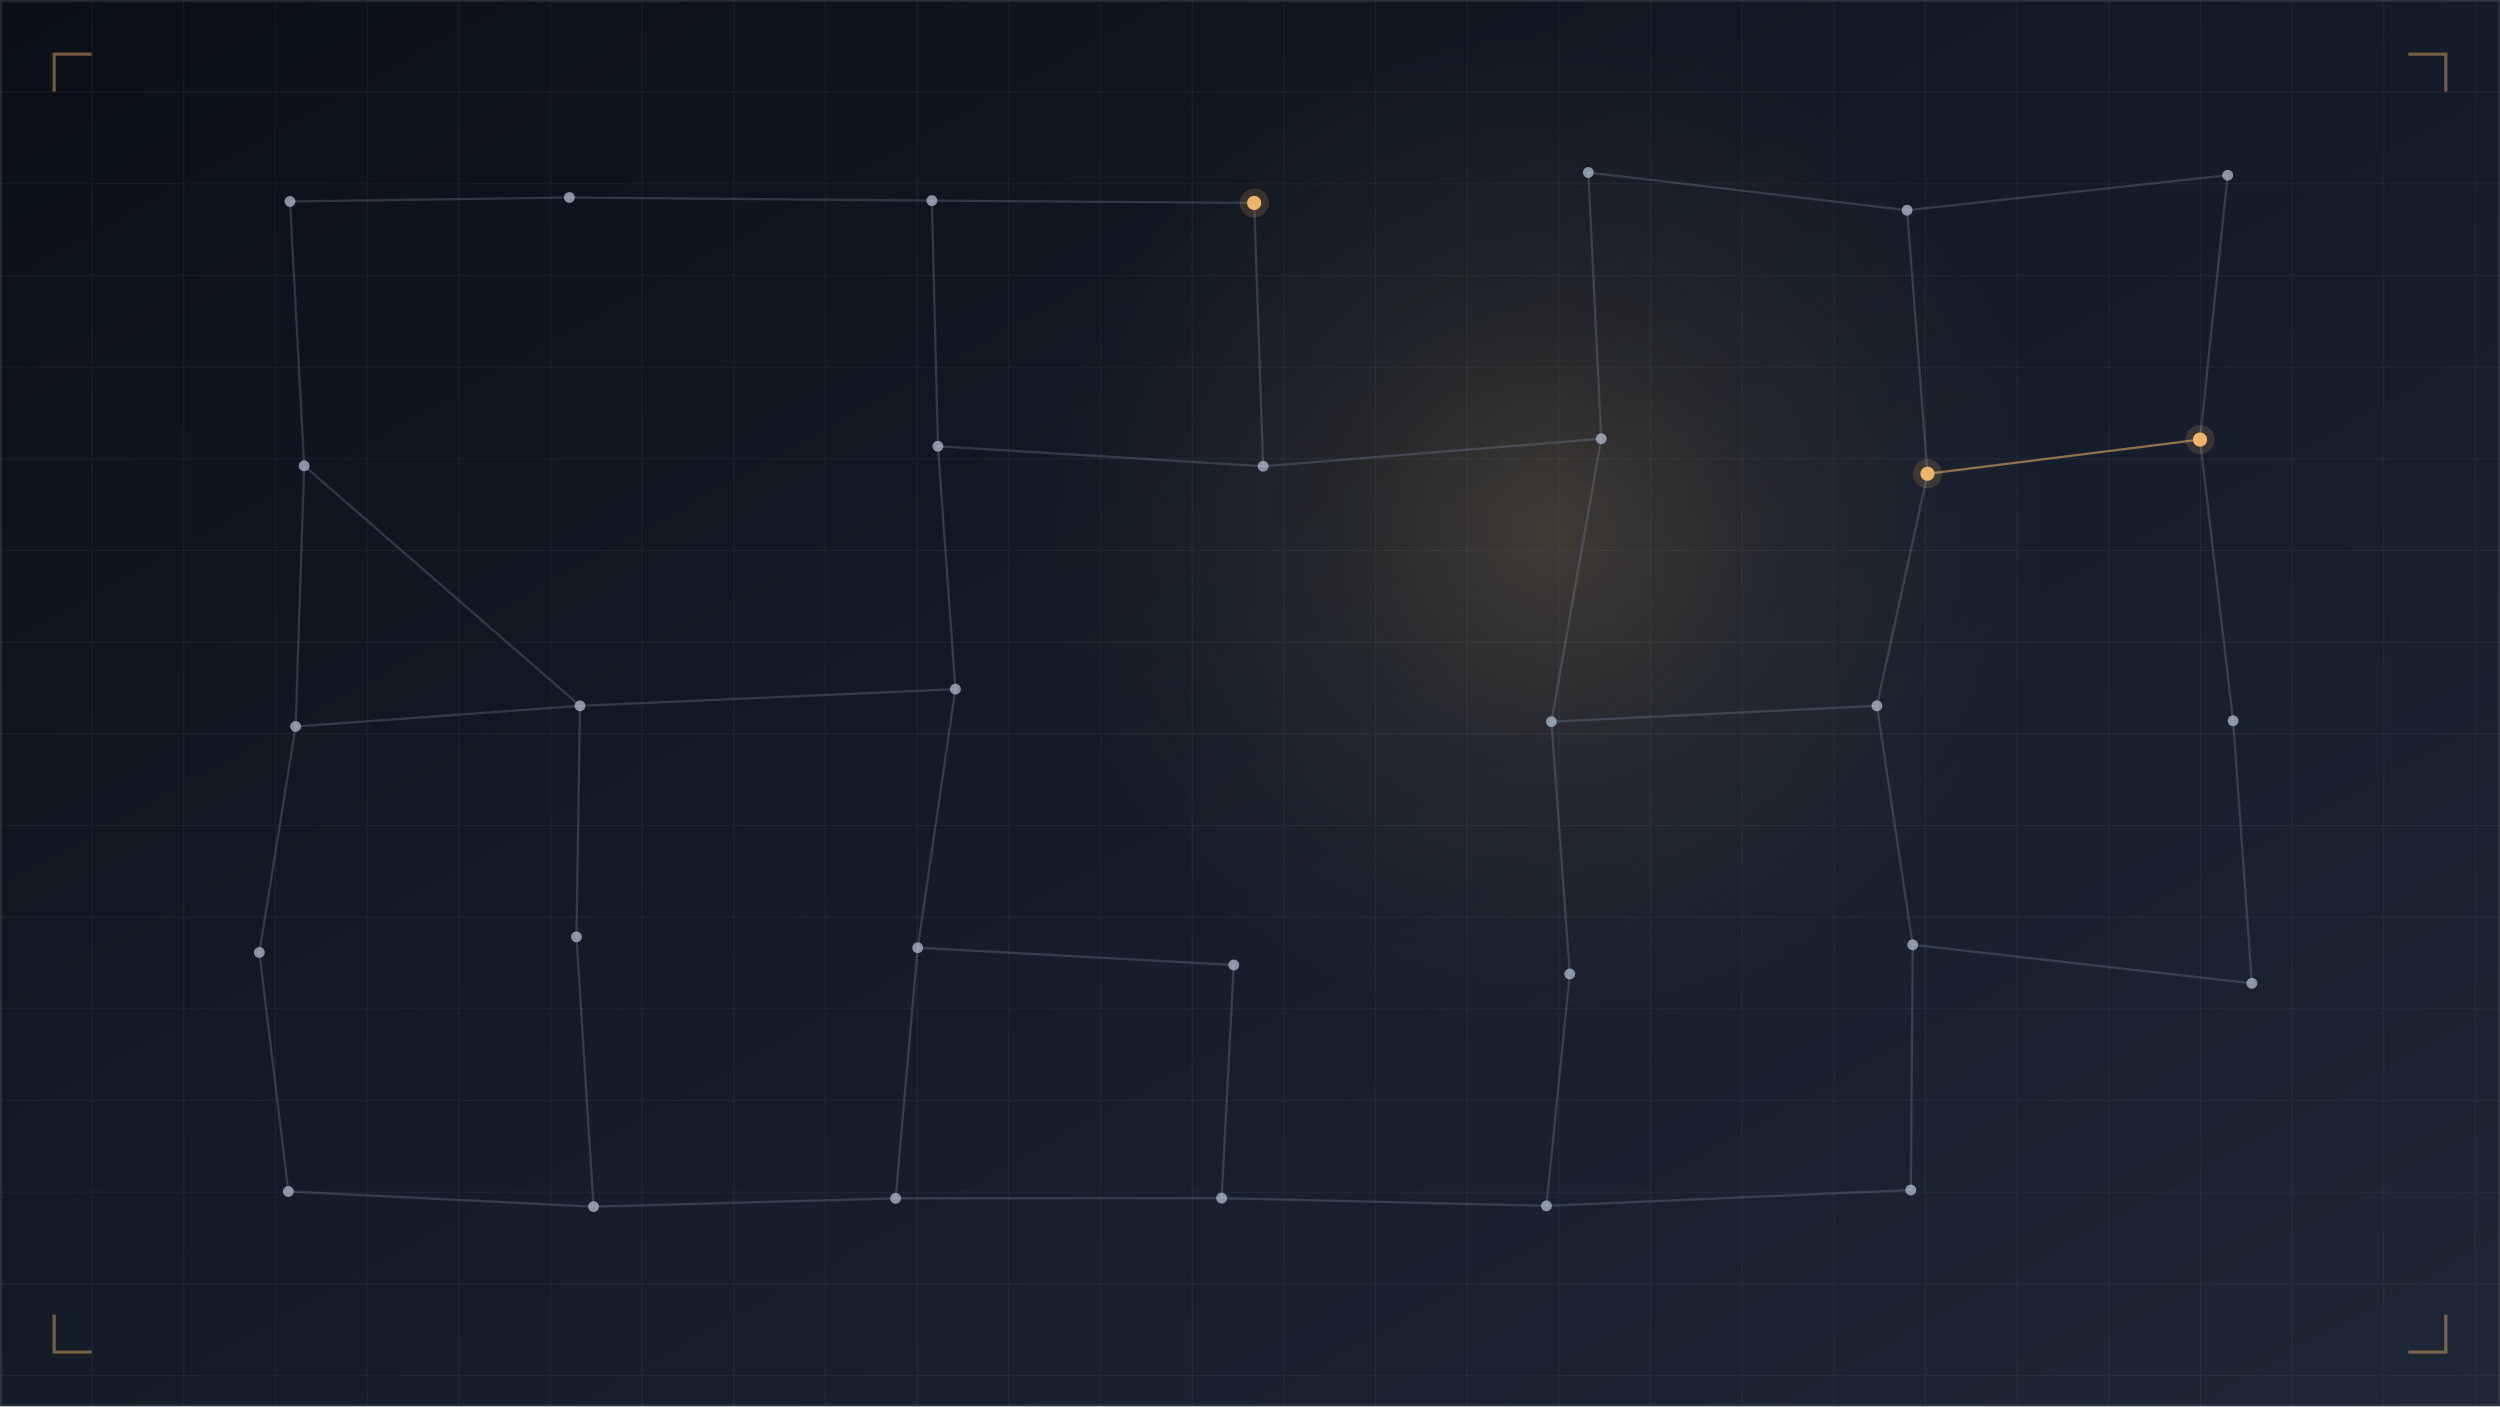
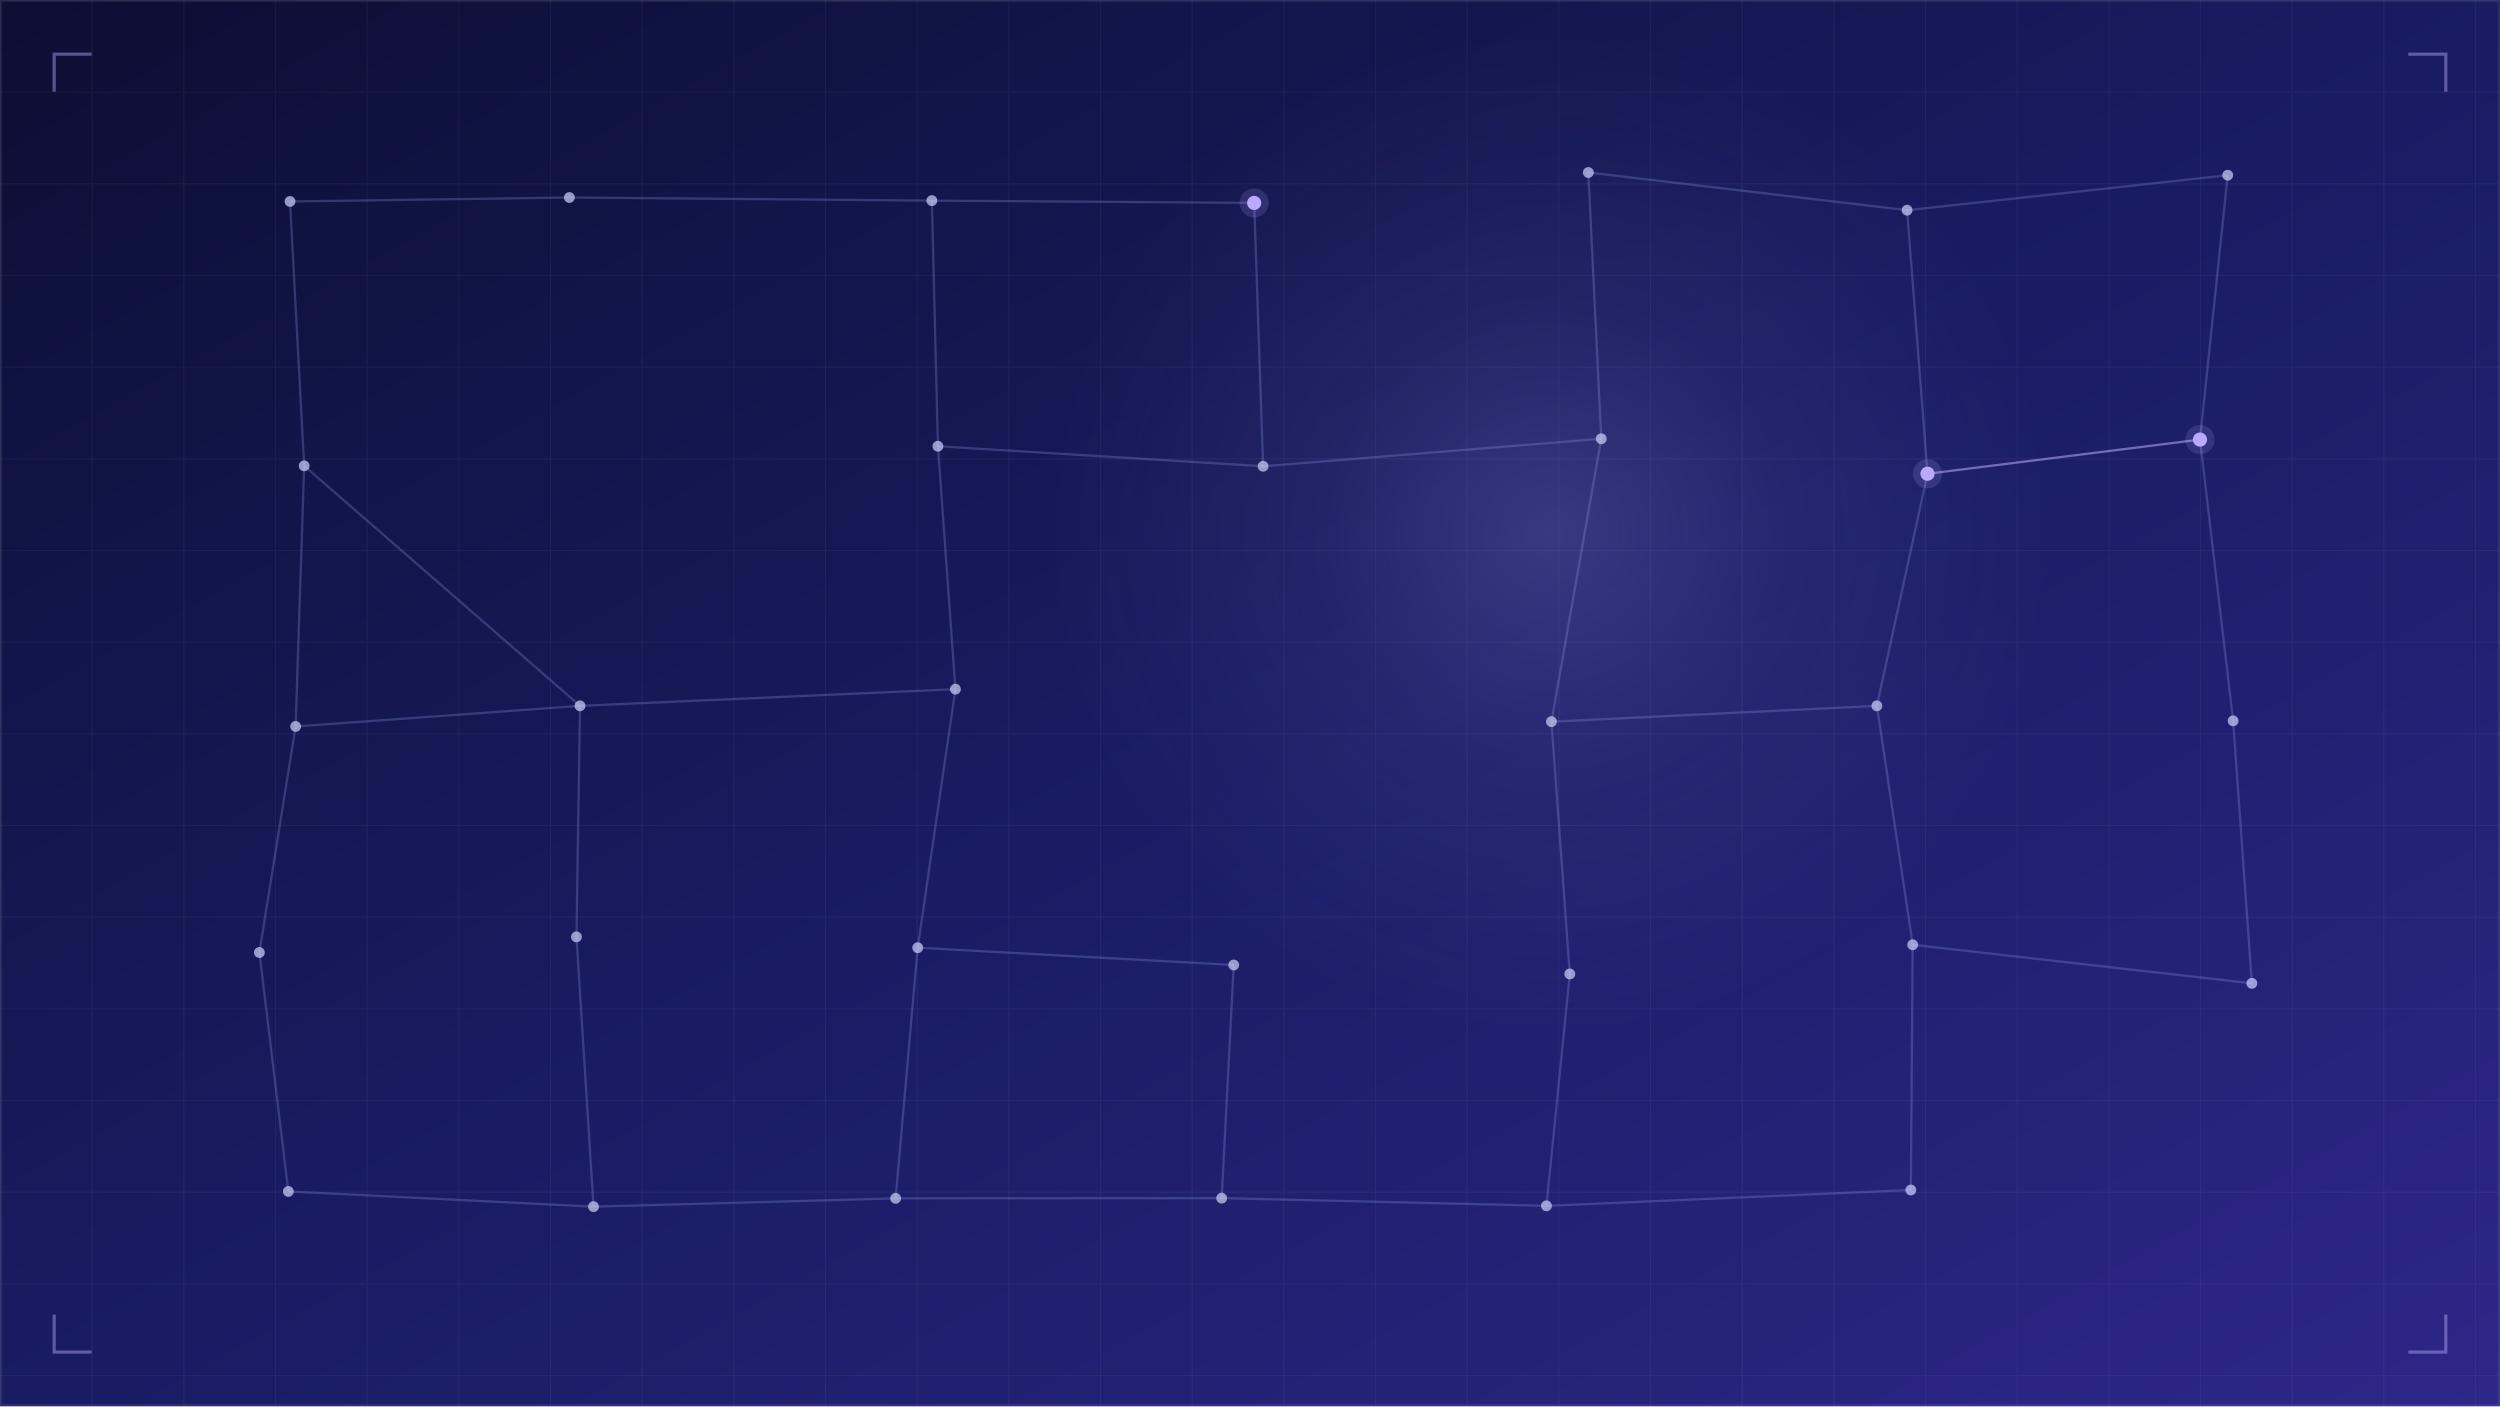
<svg xmlns="http://www.w3.org/2000/svg" viewBox="0 0 1200 675" width="1200" height="675" role="img" aria-hidden="true">
  <defs>
    <linearGradient id="bg-g" x1="0" y1="0" x2="1" y2="1">
-       <stop offset="0%" stop-color="#0B1017" />
-       <stop offset="55%" stop-color="#151D2A" />
-       <stop offset="100%" stop-color="#1D2735" />
+       <stop offset="0%" stop-color="#0B0F33" />
+       <stop offset="55%" stop-color="#1A1D66" />
+       <stop offset="100%" stop-color="#2D2788" />
    </linearGradient>
    <radialGradient id="glow-g" cx="0.5" cy="0.5" r="0.5">
-       <stop offset="0%" stop-color="#EFB468" stop-opacity="0.20" />
-       <stop offset="45%" stop-color="#EFB468" stop-opacity="0.07" />
-       <stop offset="100%" stop-color="#EFB468" stop-opacity="0" />
+       <stop offset="0%" stop-color="#B8AAFF" stop-opacity="0.20" />
+       <stop offset="45%" stop-color="#B8AAFF" stop-opacity="0.07" />
+       <stop offset="100%" stop-color="#B8AAFF" stop-opacity="0" />
    </radialGradient>
    <pattern id="grid-g" width="44" height="44" patternUnits="userSpaceOnUse">
      <path d="M44 0H0V44" fill="none" stroke="#FFFFFF" stroke-opacity="0.045" stroke-width="1" />
    </pattern>
  </defs>
  <rect width="1200" height="675" fill="url(#bg-g)" />
  <rect width="1200" height="675" fill="url(#grid-g)" />
  <circle cx="744" cy="256" r="243" fill="url(#glow-g)" />
-   <line x1="139.2" y1="96.7" x2="146.0" y2="223.6" stroke="#8394AE" stroke-opacity="0.28" stroke-width="1.1" />
-   <line x1="139.2" y1="96.7" x2="273.3" y2="94.8" stroke="#8394AE" stroke-opacity="0.28" stroke-width="1.1" />
-   <line x1="146.0" y1="223.6" x2="141.9" y2="348.7" stroke="#8394AE" stroke-opacity="0.28" stroke-width="1.1" />
-   <line x1="146.0" y1="223.6" x2="278.4" y2="338.8" stroke="#8394AE" stroke-opacity="0.28" stroke-width="1.1" />
-   <line x1="141.9" y1="348.7" x2="124.5" y2="457.2" stroke="#8394AE" stroke-opacity="0.28" stroke-width="1.1" />
-   <line x1="124.5" y1="457.2" x2="138.4" y2="571.9" stroke="#8394AE" stroke-opacity="0.28" stroke-width="1.1" />
-   <line x1="138.4" y1="571.9" x2="284.9" y2="579.2" stroke="#8394AE" stroke-opacity="0.28" stroke-width="1.1" />
-   <line x1="273.3" y1="94.8" x2="447.3" y2="96.3" stroke="#8394AE" stroke-opacity="0.28" stroke-width="1.1" />
-   <line x1="278.4" y1="338.8" x2="276.7" y2="449.7" stroke="#8394AE" stroke-opacity="0.28" stroke-width="1.1" />
-   <line x1="141.9" y1="348.7" x2="278.4" y2="338.8" stroke="#8394AE" stroke-opacity="0.28" stroke-width="1.1" />
-   <line x1="276.7" y1="449.7" x2="284.9" y2="579.2" stroke="#8394AE" stroke-opacity="0.28" stroke-width="1.1" />
-   <line x1="284.9" y1="579.2" x2="429.9" y2="575.2" stroke="#8394AE" stroke-opacity="0.28" stroke-width="1.1" />
-   <line x1="447.3" y1="96.3" x2="450.2" y2="214.2" stroke="#8394AE" stroke-opacity="0.28" stroke-width="1.1" />
-   <line x1="447.3" y1="96.3" x2="602.0" y2="97.4" stroke="#8394AE" stroke-opacity="0.28" stroke-width="1.1" />
-   <line x1="450.2" y1="214.2" x2="458.6" y2="330.8" stroke="#8394AE" stroke-opacity="0.28" stroke-width="1.1" />
-   <line x1="450.2" y1="214.2" x2="606.3" y2="223.8" stroke="#8394AE" stroke-opacity="0.28" stroke-width="1.1" />
-   <line x1="458.6" y1="330.8" x2="440.5" y2="454.9" stroke="#8394AE" stroke-opacity="0.28" stroke-width="1.1" />
-   <line x1="278.4" y1="338.8" x2="458.6" y2="330.8" stroke="#8394AE" stroke-opacity="0.28" stroke-width="1.1" />
-   <line x1="440.5" y1="454.9" x2="429.9" y2="575.2" stroke="#8394AE" stroke-opacity="0.28" stroke-width="1.1" />
-   <line x1="602.0" y1="97.4" x2="606.3" y2="223.8" stroke="#8394AE" stroke-opacity="0.28" stroke-width="1.1" />
-   <line x1="606.3" y1="223.8" x2="768.6" y2="210.6" stroke="#8394AE" stroke-opacity="0.28" stroke-width="1.1" />
-   <line x1="592.2" y1="463.2" x2="586.4" y2="575.1" stroke="#8394AE" stroke-opacity="0.28" stroke-width="1.1" />
-   <line x1="440.5" y1="454.9" x2="592.2" y2="463.2" stroke="#8394AE" stroke-opacity="0.28" stroke-width="1.1" />
-   <line x1="586.4" y1="575.1" x2="742.3" y2="578.8" stroke="#8394AE" stroke-opacity="0.28" stroke-width="1.1" />
-   <line x1="429.9" y1="575.2" x2="586.4" y2="575.1" stroke="#8394AE" stroke-opacity="0.28" stroke-width="1.1" />
-   <line x1="762.4" y1="82.8" x2="768.6" y2="210.6" stroke="#8394AE" stroke-opacity="0.28" stroke-width="1.1" />
-   <line x1="762.4" y1="82.8" x2="915.4" y2="100.9" stroke="#8394AE" stroke-opacity="0.28" stroke-width="1.1" />
-   <line x1="768.6" y1="210.6" x2="744.7" y2="346.4" stroke="#8394AE" stroke-opacity="0.28" stroke-width="1.1" />
-   <line x1="744.7" y1="346.4" x2="753.5" y2="467.5" stroke="#8394AE" stroke-opacity="0.28" stroke-width="1.1" />
-   <line x1="744.7" y1="346.4" x2="900.9" y2="338.8" stroke="#8394AE" stroke-opacity="0.28" stroke-width="1.1" />
-   <line x1="753.5" y1="467.5" x2="742.3" y2="578.8" stroke="#8394AE" stroke-opacity="0.28" stroke-width="1.1" />
-   <line x1="915.4" y1="100.9" x2="925.2" y2="227.4" stroke="#8394AE" stroke-opacity="0.28" stroke-width="1.1" />
-   <line x1="925.2" y1="227.4" x2="900.9" y2="338.8" stroke="#8394AE" stroke-opacity="0.28" stroke-width="1.1" />
-   <line x1="900.9" y1="338.8" x2="918.1" y2="453.5" stroke="#8394AE" stroke-opacity="0.28" stroke-width="1.1" />
-   <line x1="918.1" y1="453.5" x2="917.2" y2="571.2" stroke="#8394AE" stroke-opacity="0.28" stroke-width="1.1" />
-   <line x1="742.3" y1="578.8" x2="917.2" y2="571.2" stroke="#8394AE" stroke-opacity="0.28" stroke-width="1.1" />
-   <line x1="1069.3" y1="84.1" x2="1056.0" y2="211.0" stroke="#8394AE" stroke-opacity="0.28" stroke-width="1.1" />
-   <line x1="915.4" y1="100.9" x2="1069.3" y2="84.1" stroke="#8394AE" stroke-opacity="0.28" stroke-width="1.1" />
-   <line x1="925.2" y1="227.4" x2="1056.0" y2="211.0" stroke="#EFB468" stroke-opacity="0.55" stroke-width="1.1" />
-   <line x1="1071.9" y1="346.0" x2="1080.9" y2="472.0" stroke="#8394AE" stroke-opacity="0.28" stroke-width="1.1" />
-   <line x1="1056.0" y1="211.0" x2="1071.9" y2="346.0" stroke="#8394AE" stroke-opacity="0.28" stroke-width="1.1" />
-   <line x1="918.1" y1="453.5" x2="1080.9" y2="472.0" stroke="#8394AE" stroke-opacity="0.28" stroke-width="1.1" />
-   <circle cx="139.2" cy="96.7" r="2.6" fill="#B4C1D4" fill-opacity="0.72" />
-   <circle cx="146.0" cy="223.6" r="2.6" fill="#B4C1D4" fill-opacity="0.72" />
-   <circle cx="141.9" cy="348.7" r="2.6" fill="#B4C1D4" fill-opacity="0.72" />
-   <circle cx="124.5" cy="457.2" r="2.6" fill="#B4C1D4" fill-opacity="0.72" />
-   <circle cx="138.4" cy="571.9" r="2.6" fill="#B4C1D4" fill-opacity="0.72" />
-   <circle cx="273.3" cy="94.8" r="2.6" fill="#B4C1D4" fill-opacity="0.72" />
-   <circle cx="278.4" cy="338.8" r="2.6" fill="#B4C1D4" fill-opacity="0.72" />
-   <circle cx="276.7" cy="449.7" r="2.6" fill="#B4C1D4" fill-opacity="0.72" />
-   <circle cx="284.9" cy="579.2" r="2.6" fill="#B4C1D4" fill-opacity="0.72" />
-   <circle cx="447.3" cy="96.3" r="2.6" fill="#B4C1D4" fill-opacity="0.72" />
-   <circle cx="450.2" cy="214.2" r="2.6" fill="#B4C1D4" fill-opacity="0.72" />
-   <circle cx="458.6" cy="330.8" r="2.6" fill="#B4C1D4" fill-opacity="0.72" />
-   <circle cx="440.5" cy="454.9" r="2.6" fill="#B4C1D4" fill-opacity="0.72" />
-   <circle cx="429.9" cy="575.2" r="2.6" fill="#B4C1D4" fill-opacity="0.72" />
-   <circle cx="602.0" cy="97.4" r="7" fill="#EFB468" fill-opacity="0.16" />
-   <circle cx="602.0" cy="97.4" r="3.4" fill="#EFB468" />
-   <circle cx="606.3" cy="223.8" r="2.6" fill="#B4C1D4" fill-opacity="0.72" />
-   <circle cx="592.2" cy="463.2" r="2.6" fill="#B4C1D4" fill-opacity="0.72" />
-   <circle cx="586.4" cy="575.1" r="2.6" fill="#B4C1D4" fill-opacity="0.72" />
-   <circle cx="762.4" cy="82.8" r="2.6" fill="#B4C1D4" fill-opacity="0.72" />
-   <circle cx="768.6" cy="210.6" r="2.6" fill="#B4C1D4" fill-opacity="0.72" />
-   <circle cx="744.7" cy="346.4" r="2.6" fill="#B4C1D4" fill-opacity="0.72" />
-   <circle cx="753.5" cy="467.5" r="2.6" fill="#B4C1D4" fill-opacity="0.72" />
-   <circle cx="742.3" cy="578.8" r="2.6" fill="#B4C1D4" fill-opacity="0.72" />
-   <circle cx="915.4" cy="100.9" r="2.6" fill="#B4C1D4" fill-opacity="0.72" />
-   <circle cx="925.2" cy="227.4" r="7" fill="#EFB468" fill-opacity="0.16" />
-   <circle cx="925.2" cy="227.4" r="3.4" fill="#EFB468" />
-   <circle cx="900.9" cy="338.8" r="2.6" fill="#B4C1D4" fill-opacity="0.72" />
-   <circle cx="918.1" cy="453.5" r="2.6" fill="#B4C1D4" fill-opacity="0.72" />
-   <circle cx="917.2" cy="571.2" r="2.6" fill="#B4C1D4" fill-opacity="0.72" />
-   <circle cx="1069.3" cy="84.1" r="2.6" fill="#B4C1D4" fill-opacity="0.72" />
-   <circle cx="1056.0" cy="211.0" r="7" fill="#EFB468" fill-opacity="0.16" />
-   <circle cx="1056.0" cy="211.0" r="3.4" fill="#EFB468" />
-   <circle cx="1071.9" cy="346.0" r="2.6" fill="#B4C1D4" fill-opacity="0.72" />
-   <circle cx="1080.9" cy="472.0" r="2.6" fill="#B4C1D4" fill-opacity="0.72" />
-   <path d="M26 44V26H44" fill="none" stroke="#EFB468" stroke-opacity="0.45" stroke-width="1.5" />
-   <path d="M1174 44V26H1156" fill="none" stroke="#EFB468" stroke-opacity="0.45" stroke-width="1.5" />
-   <path d="M26 631V649H44" fill="none" stroke="#EFB468" stroke-opacity="0.45" stroke-width="1.5" />
-   <path d="M1174 631V649H1156" fill="none" stroke="#EFB468" stroke-opacity="0.45" stroke-width="1.5" />
+   <line x1="139.2" y1="96.7" x2="146.0" y2="223.6" stroke="#8E9BE6" stroke-opacity="0.28" stroke-width="1.1" />
+   <line x1="139.2" y1="96.7" x2="273.3" y2="94.8" stroke="#8E9BE6" stroke-opacity="0.28" stroke-width="1.1" />
+   <line x1="146.0" y1="223.6" x2="141.9" y2="348.7" stroke="#8E9BE6" stroke-opacity="0.28" stroke-width="1.1" />
+   <line x1="146.0" y1="223.6" x2="278.4" y2="338.8" stroke="#8E9BE6" stroke-opacity="0.28" stroke-width="1.1" />
+   <line x1="141.9" y1="348.7" x2="124.5" y2="457.2" stroke="#8E9BE6" stroke-opacity="0.28" stroke-width="1.1" />
+   <line x1="124.5" y1="457.2" x2="138.4" y2="571.9" stroke="#8E9BE6" stroke-opacity="0.28" stroke-width="1.1" />
+   <line x1="138.4" y1="571.9" x2="284.9" y2="579.2" stroke="#8E9BE6" stroke-opacity="0.28" stroke-width="1.1" />
+   <line x1="273.3" y1="94.8" x2="447.3" y2="96.3" stroke="#8E9BE6" stroke-opacity="0.28" stroke-width="1.1" />
+   <line x1="278.4" y1="338.8" x2="276.7" y2="449.7" stroke="#8E9BE6" stroke-opacity="0.28" stroke-width="1.1" />
+   <line x1="141.9" y1="348.7" x2="278.4" y2="338.8" stroke="#8E9BE6" stroke-opacity="0.28" stroke-width="1.1" />
+   <line x1="276.7" y1="449.7" x2="284.9" y2="579.2" stroke="#8E9BE6" stroke-opacity="0.28" stroke-width="1.1" />
+   <line x1="284.9" y1="579.2" x2="429.9" y2="575.2" stroke="#8E9BE6" stroke-opacity="0.28" stroke-width="1.1" />
+   <line x1="447.3" y1="96.3" x2="450.2" y2="214.2" stroke="#8E9BE6" stroke-opacity="0.28" stroke-width="1.1" />
+   <line x1="447.3" y1="96.3" x2="602.0" y2="97.4" stroke="#8E9BE6" stroke-opacity="0.28" stroke-width="1.1" />
+   <line x1="450.2" y1="214.2" x2="458.6" y2="330.8" stroke="#8E9BE6" stroke-opacity="0.28" stroke-width="1.1" />
+   <line x1="450.2" y1="214.2" x2="606.3" y2="223.8" stroke="#8E9BE6" stroke-opacity="0.28" stroke-width="1.1" />
+   <line x1="458.6" y1="330.8" x2="440.5" y2="454.9" stroke="#8E9BE6" stroke-opacity="0.28" stroke-width="1.1" />
+   <line x1="278.4" y1="338.8" x2="458.6" y2="330.8" stroke="#8E9BE6" stroke-opacity="0.28" stroke-width="1.1" />
+   <line x1="440.5" y1="454.9" x2="429.9" y2="575.2" stroke="#8E9BE6" stroke-opacity="0.28" stroke-width="1.1" />
+   <line x1="602.0" y1="97.4" x2="606.3" y2="223.8" stroke="#8E9BE6" stroke-opacity="0.28" stroke-width="1.1" />
+   <line x1="606.3" y1="223.8" x2="768.6" y2="210.6" stroke="#8E9BE6" stroke-opacity="0.28" stroke-width="1.1" />
+   <line x1="592.2" y1="463.2" x2="586.4" y2="575.1" stroke="#8E9BE6" stroke-opacity="0.28" stroke-width="1.1" />
+   <line x1="440.5" y1="454.9" x2="592.2" y2="463.2" stroke="#8E9BE6" stroke-opacity="0.28" stroke-width="1.1" />
+   <line x1="586.4" y1="575.1" x2="742.3" y2="578.8" stroke="#8E9BE6" stroke-opacity="0.28" stroke-width="1.1" />
+   <line x1="429.9" y1="575.2" x2="586.4" y2="575.1" stroke="#8E9BE6" stroke-opacity="0.28" stroke-width="1.1" />
+   <line x1="762.4" y1="82.8" x2="768.6" y2="210.6" stroke="#8E9BE6" stroke-opacity="0.28" stroke-width="1.1" />
+   <line x1="762.4" y1="82.8" x2="915.4" y2="100.9" stroke="#8E9BE6" stroke-opacity="0.28" stroke-width="1.1" />
+   <line x1="768.6" y1="210.6" x2="744.7" y2="346.4" stroke="#8E9BE6" stroke-opacity="0.28" stroke-width="1.1" />
+   <line x1="744.7" y1="346.4" x2="753.5" y2="467.5" stroke="#8E9BE6" stroke-opacity="0.28" stroke-width="1.1" />
+   <line x1="744.7" y1="346.4" x2="900.9" y2="338.8" stroke="#8E9BE6" stroke-opacity="0.28" stroke-width="1.1" />
+   <line x1="753.5" y1="467.5" x2="742.3" y2="578.8" stroke="#8E9BE6" stroke-opacity="0.28" stroke-width="1.1" />
+   <line x1="915.4" y1="100.9" x2="925.2" y2="227.4" stroke="#8E9BE6" stroke-opacity="0.28" stroke-width="1.1" />
+   <line x1="925.2" y1="227.4" x2="900.9" y2="338.8" stroke="#8E9BE6" stroke-opacity="0.28" stroke-width="1.1" />
+   <line x1="900.9" y1="338.8" x2="918.1" y2="453.5" stroke="#8E9BE6" stroke-opacity="0.28" stroke-width="1.1" />
+   <line x1="918.1" y1="453.5" x2="917.2" y2="571.2" stroke="#8E9BE6" stroke-opacity="0.28" stroke-width="1.1" />
+   <line x1="742.3" y1="578.8" x2="917.2" y2="571.2" stroke="#8E9BE6" stroke-opacity="0.28" stroke-width="1.1" />
+   <line x1="1069.3" y1="84.1" x2="1056.0" y2="211.0" stroke="#8E9BE6" stroke-opacity="0.28" stroke-width="1.1" />
+   <line x1="915.4" y1="100.9" x2="1069.3" y2="84.1" stroke="#8E9BE6" stroke-opacity="0.28" stroke-width="1.1" />
+   <line x1="925.2" y1="227.4" x2="1056.0" y2="211.0" stroke="#B8AAFF" stroke-opacity="0.55" stroke-width="1.1" />
+   <line x1="1071.9" y1="346.0" x2="1080.9" y2="472.0" stroke="#8E9BE6" stroke-opacity="0.28" stroke-width="1.1" />
+   <line x1="1056.0" y1="211.0" x2="1071.9" y2="346.0" stroke="#8E9BE6" stroke-opacity="0.28" stroke-width="1.1" />
+   <line x1="918.1" y1="453.5" x2="1080.9" y2="472.0" stroke="#8E9BE6" stroke-opacity="0.28" stroke-width="1.1" />
+   <circle cx="139.2" cy="96.7" r="2.6" fill="#C6CEF7" fill-opacity="0.72" />
+   <circle cx="146.0" cy="223.6" r="2.6" fill="#C6CEF7" fill-opacity="0.72" />
+   <circle cx="141.9" cy="348.7" r="2.6" fill="#C6CEF7" fill-opacity="0.72" />
+   <circle cx="124.5" cy="457.2" r="2.6" fill="#C6CEF7" fill-opacity="0.72" />
+   <circle cx="138.4" cy="571.9" r="2.6" fill="#C6CEF7" fill-opacity="0.72" />
+   <circle cx="273.3" cy="94.8" r="2.6" fill="#C6CEF7" fill-opacity="0.72" />
+   <circle cx="278.4" cy="338.8" r="2.6" fill="#C6CEF7" fill-opacity="0.72" />
+   <circle cx="276.7" cy="449.7" r="2.6" fill="#C6CEF7" fill-opacity="0.72" />
+   <circle cx="284.9" cy="579.2" r="2.6" fill="#C6CEF7" fill-opacity="0.72" />
+   <circle cx="447.3" cy="96.3" r="2.6" fill="#C6CEF7" fill-opacity="0.72" />
+   <circle cx="450.2" cy="214.2" r="2.6" fill="#C6CEF7" fill-opacity="0.72" />
+   <circle cx="458.6" cy="330.8" r="2.6" fill="#C6CEF7" fill-opacity="0.72" />
+   <circle cx="440.5" cy="454.9" r="2.6" fill="#C6CEF7" fill-opacity="0.72" />
+   <circle cx="429.9" cy="575.2" r="2.6" fill="#C6CEF7" fill-opacity="0.72" />
+   <circle cx="602.0" cy="97.4" r="7" fill="#B8AAFF" fill-opacity="0.16" />
+   <circle cx="602.0" cy="97.4" r="3.4" fill="#B8AAFF" />
+   <circle cx="606.3" cy="223.8" r="2.6" fill="#C6CEF7" fill-opacity="0.72" />
+   <circle cx="592.2" cy="463.2" r="2.6" fill="#C6CEF7" fill-opacity="0.72" />
+   <circle cx="586.4" cy="575.1" r="2.6" fill="#C6CEF7" fill-opacity="0.72" />
+   <circle cx="762.4" cy="82.8" r="2.6" fill="#C6CEF7" fill-opacity="0.72" />
+   <circle cx="768.6" cy="210.6" r="2.6" fill="#C6CEF7" fill-opacity="0.72" />
+   <circle cx="744.7" cy="346.4" r="2.6" fill="#C6CEF7" fill-opacity="0.72" />
+   <circle cx="753.5" cy="467.5" r="2.6" fill="#C6CEF7" fill-opacity="0.72" />
+   <circle cx="742.3" cy="578.8" r="2.6" fill="#C6CEF7" fill-opacity="0.72" />
+   <circle cx="915.4" cy="100.9" r="2.6" fill="#C6CEF7" fill-opacity="0.72" />
+   <circle cx="925.2" cy="227.4" r="7" fill="#B8AAFF" fill-opacity="0.16" />
+   <circle cx="925.2" cy="227.4" r="3.4" fill="#B8AAFF" />
+   <circle cx="900.9" cy="338.8" r="2.6" fill="#C6CEF7" fill-opacity="0.72" />
+   <circle cx="918.1" cy="453.5" r="2.6" fill="#C6CEF7" fill-opacity="0.72" />
+   <circle cx="917.2" cy="571.2" r="2.6" fill="#C6CEF7" fill-opacity="0.72" />
+   <circle cx="1069.3" cy="84.1" r="2.6" fill="#C6CEF7" fill-opacity="0.72" />
+   <circle cx="1056.0" cy="211.0" r="7" fill="#B8AAFF" fill-opacity="0.16" />
+   <circle cx="1056.0" cy="211.0" r="3.4" fill="#B8AAFF" />
+   <circle cx="1071.9" cy="346.0" r="2.6" fill="#C6CEF7" fill-opacity="0.72" />
+   <circle cx="1080.9" cy="472.0" r="2.6" fill="#C6CEF7" fill-opacity="0.72" />
+   <path d="M26 44V26H44" fill="none" stroke="#B8AAFF" stroke-opacity="0.45" stroke-width="1.5" />
+   <path d="M1174 44V26H1156" fill="none" stroke="#B8AAFF" stroke-opacity="0.45" stroke-width="1.5" />
+   <path d="M26 631V649H44" fill="none" stroke="#B8AAFF" stroke-opacity="0.45" stroke-width="1.5" />
+   <path d="M1174 631V649H1156" fill="none" stroke="#B8AAFF" stroke-opacity="0.45" stroke-width="1.5" />
  <rect x="0.5" y="0.5" width="1199" height="674" fill="none" stroke="#FFFFFF" stroke-opacity="0.08" />
</svg>
